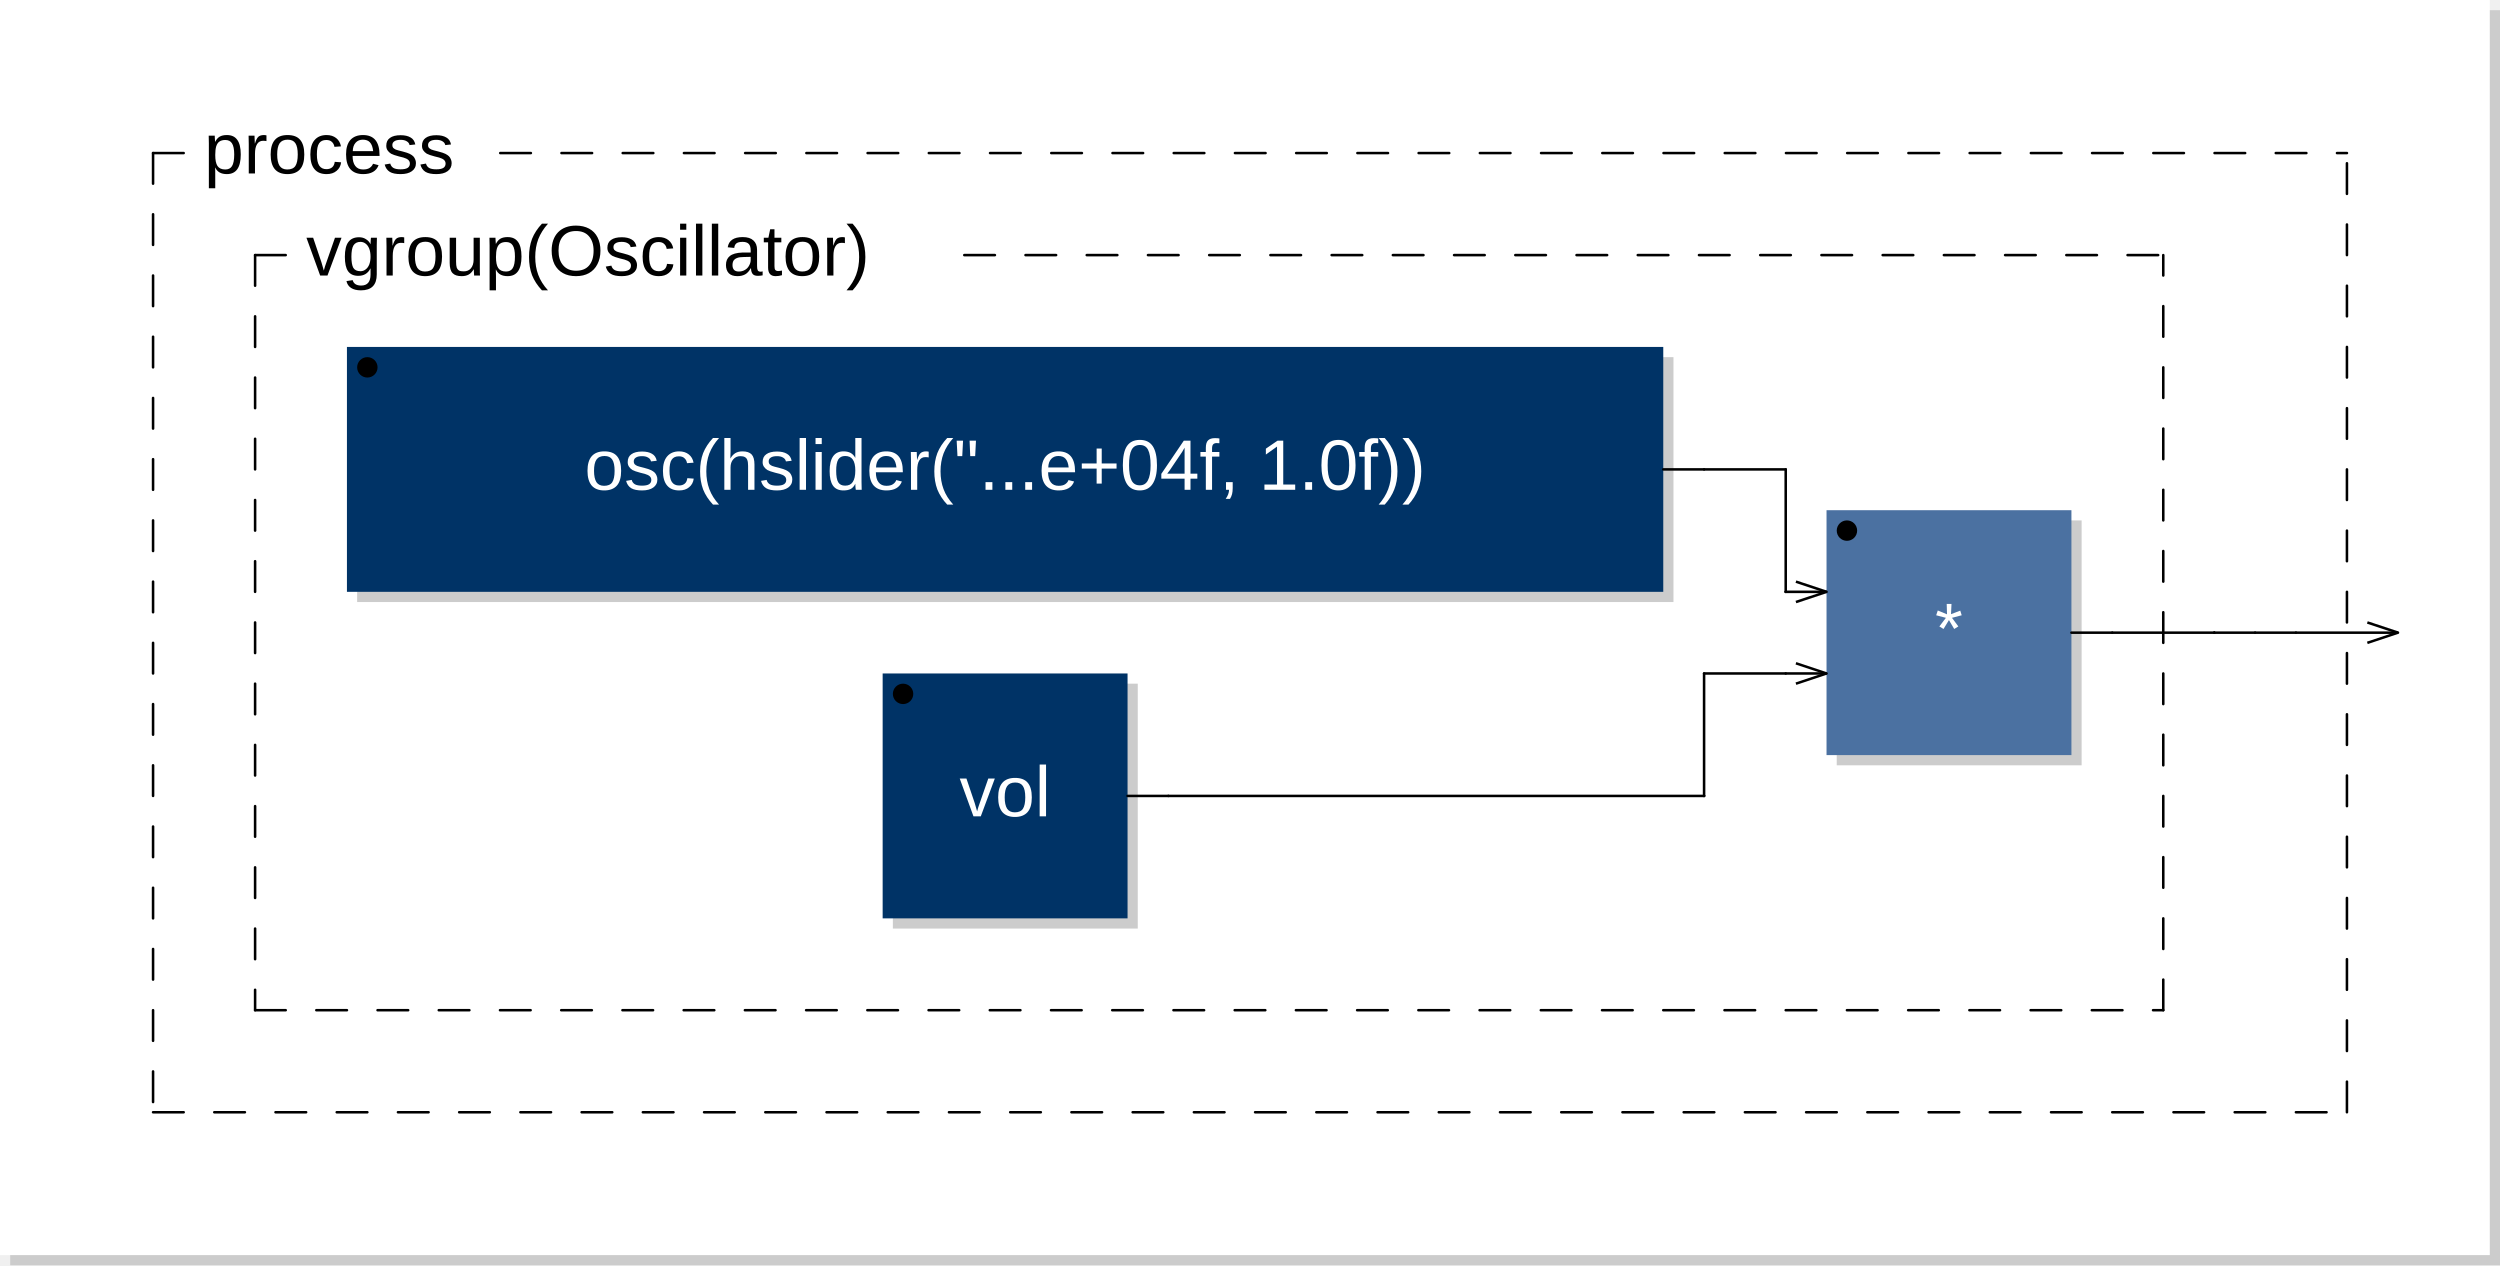
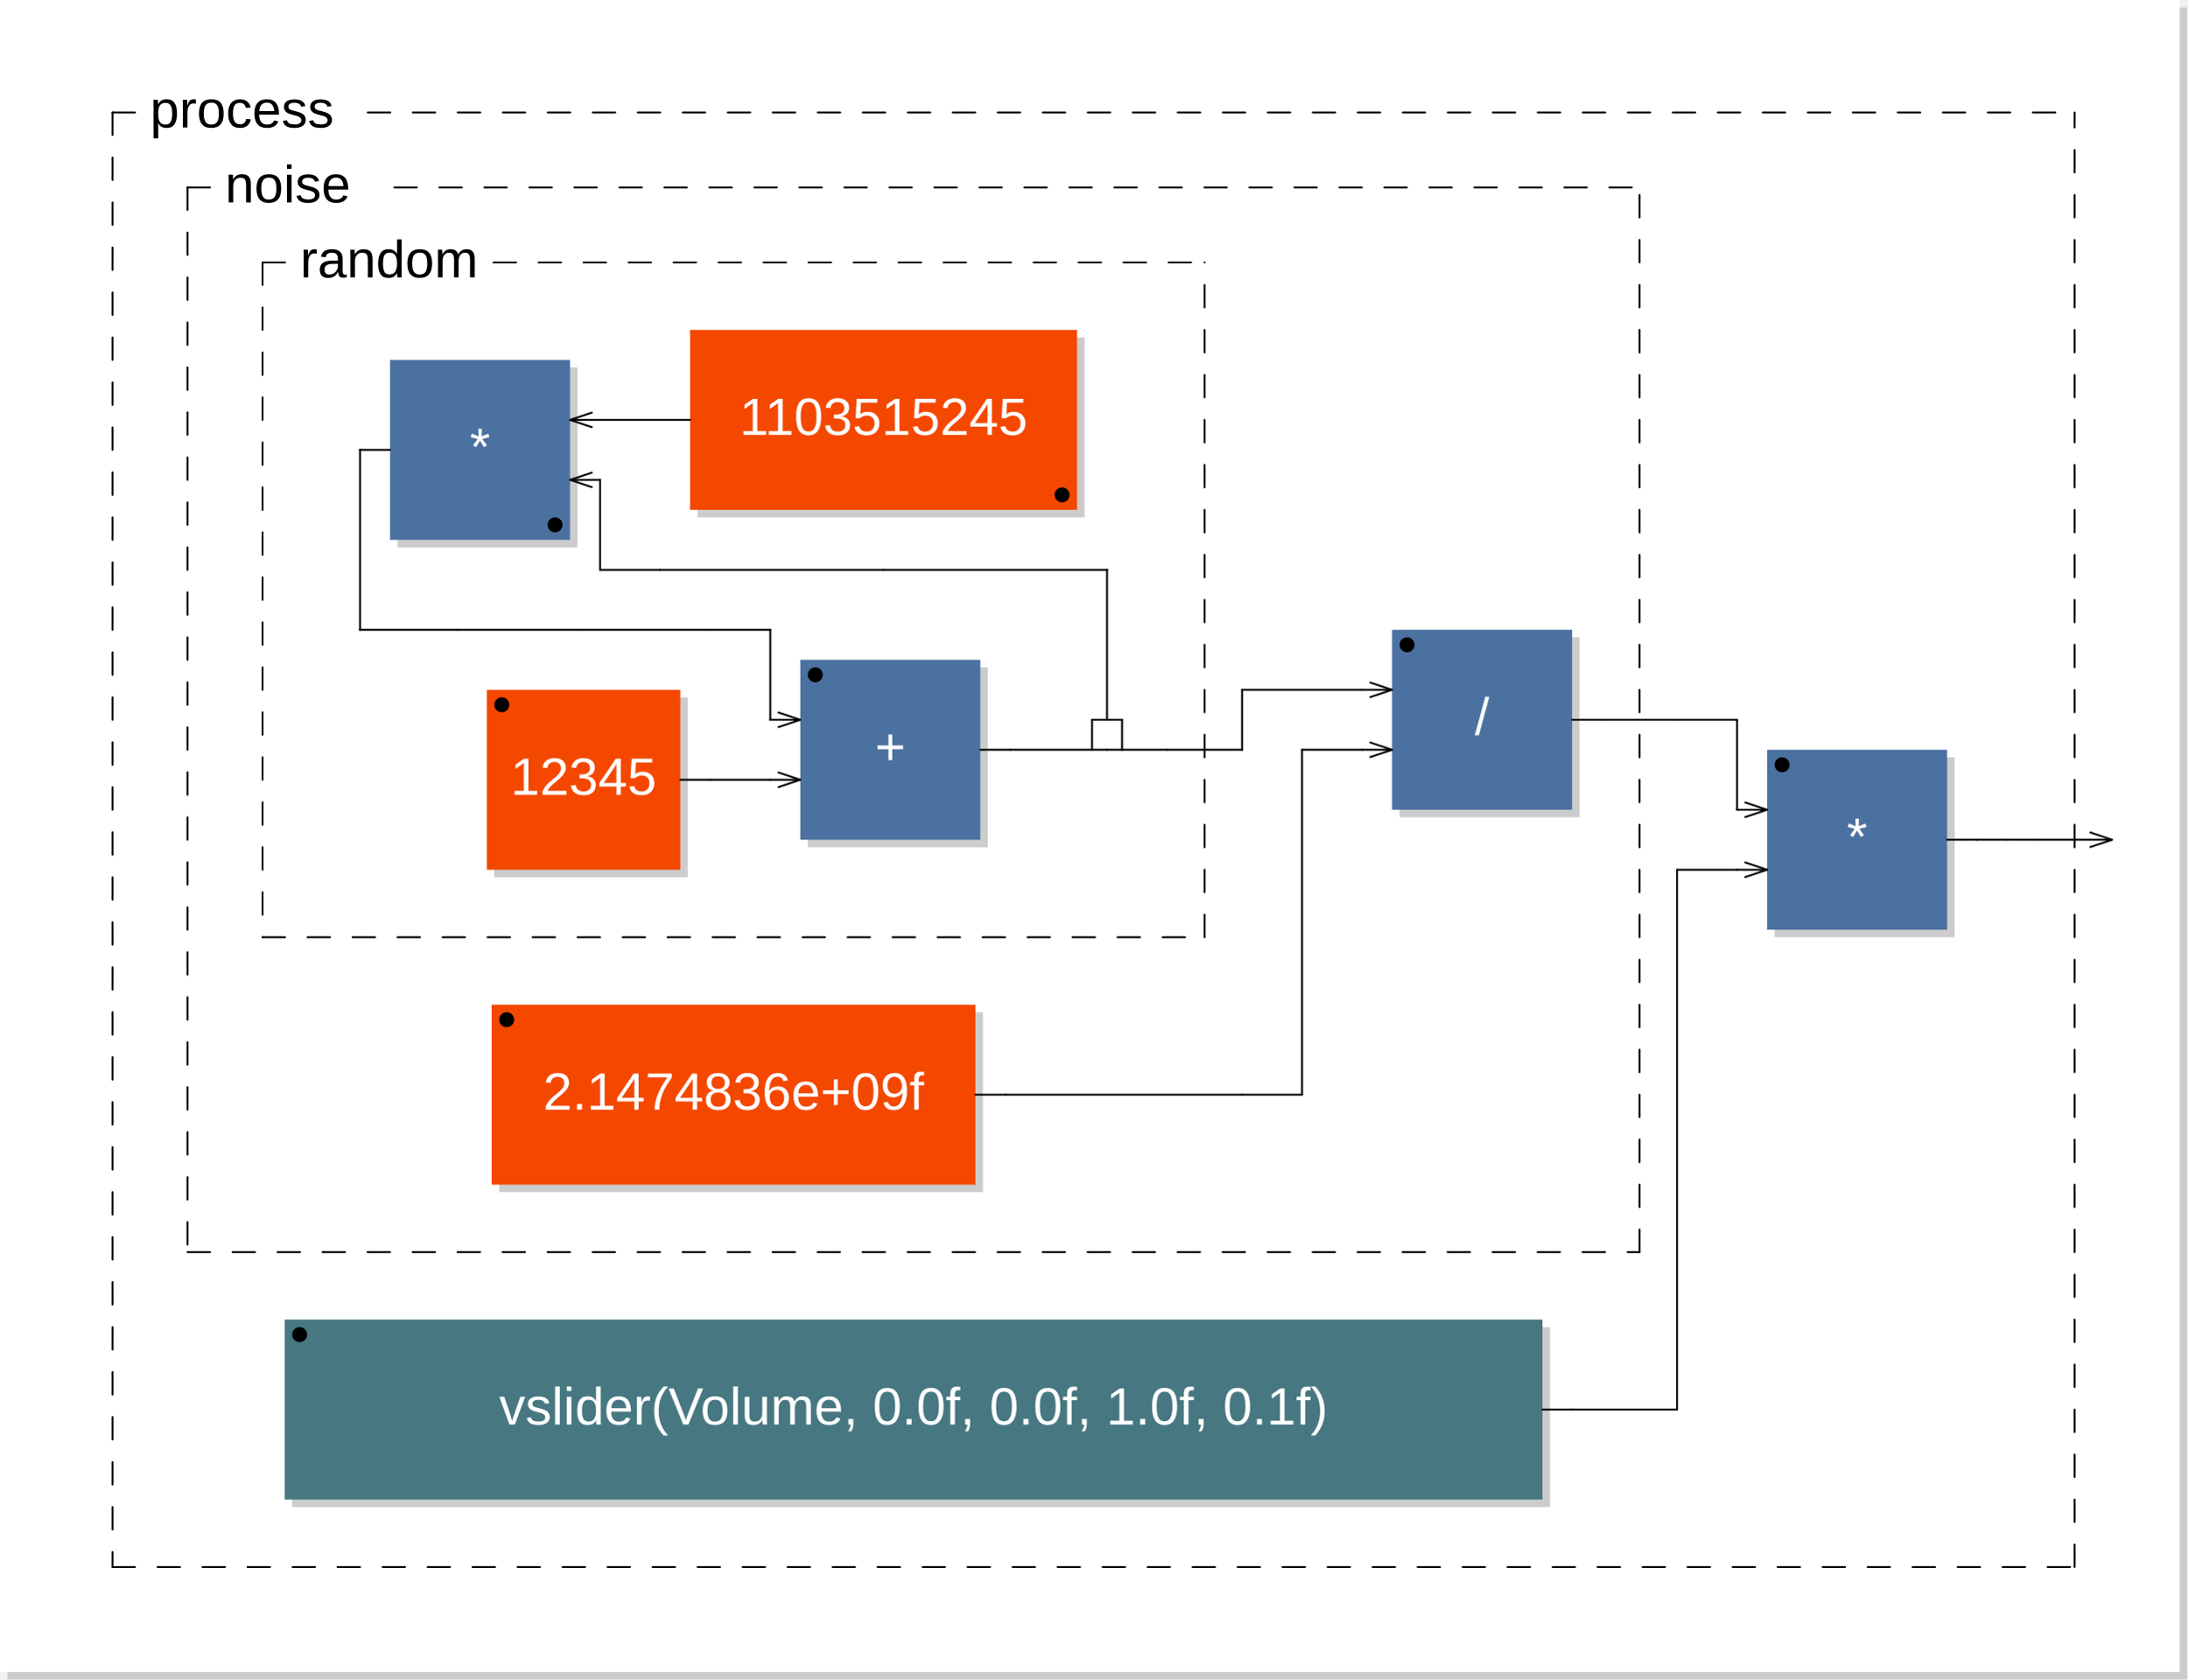
- <svg xmlns="http://www.w3.org/2000/svg" xmlns:xlink="http://www.w3.org/1999/xlink" viewBox="0 0 245 124" width="122.5mm" height="62mm" version="1.1">
-   <rect x="1" y="1" width="244" height="123" rx="0" ry="0" style="stroke:none;fill:#cccccc;" />
-   <rect x="0" y="0" width="244" height="123" rx="0" ry="0" style="stroke:none;fill:#ffffff;" />
+ <svg xmlns="http://www.w3.org/2000/svg" viewBox="0 0 291.6 224" width="145.8mm" height="112mm" version="1.1">
+   <rect x="1" y="1" width="290.6" height="223" rx="0" ry="0" style="stroke:none;fill:#cccccc;" />
+   <rect x="0" y="0" width="290.6" height="223" rx="0" ry="0" style="stroke:none;fill:#ffffff;" />
  <text x="10" y="7" font-family="Arial" font-size="7" />
-   <a xlink:href="osc-0x15a2c5630.svg">
-     <rect x="35" y="35" width="129" height="24" rx="0" ry="0" style="stroke:none;fill:#cccccc;" />
-     <rect x="34" y="34" width="129" height="24" rx="0" ry="0" style="stroke:none;fill:#003366;" />
-   </a>
-   <a xlink:href="osc-0x15a2c5630.svg">
-     <text x="98.5" y="48" font-family="Arial" font-size="7" text-anchor="middle" fill="#FFFFFF">osc(hslider("...e+04f, 1.0f))</text>
-   </a>
-   <circle cx="36" cy="36" r="1" />
-   <a xlink:href="vol-0x15a2cad90.svg">
-     <rect x="87.5" y="67" width="24" height="24" rx="0" ry="0" style="stroke:none;fill:#cccccc;" />
-     <rect x="86.5" y="66" width="24" height="24" rx="0" ry="0" style="stroke:none;fill:#003366;" />
-   </a>
-   <a xlink:href="vol-0x15a2cad90.svg">
-     <text x="98.5" y="80" font-family="Arial" font-size="7" text-anchor="middle" fill="#FFFFFF">vol</text>
-   </a>
-   <circle cx="88.5" cy="68" r="1" />
-   <rect x="180" y="51" width="24" height="24" rx="0" ry="0" style="stroke:none;fill:#cccccc;" />
-   <rect x="179" y="50" width="24" height="24" rx="0" ry="0" style="stroke:none;fill:#4B71A1;" />
-   <text x="191" y="64" font-family="Arial" font-size="7" text-anchor="middle" fill="#FFFFFF">*</text>
-   <circle cx="181" cy="52" r="1" />
-   <line x1="176" y1="57" x2="179" y2="58" transform="rotate(0,179,58)" style="stroke: black; stroke-width:0.25;" />
-   <line x1="176" y1="59" x2="179" y2="58" transform="rotate(0,179,58)" style="stroke: black; stroke-width:0.25;" />
-   <line x1="176" y1="65" x2="179" y2="66" transform="rotate(0,179,66)" style="stroke: black; stroke-width:0.25;" />
-   <line x1="176" y1="67" x2="179" y2="66" transform="rotate(0,179,66)" style="stroke: black; stroke-width:0.25;" />
-   <line x1="25" y1="25" x2="25" y2="99" style="stroke: black; stroke-linecap:round; stroke-width:0.25; stroke-dasharray:3,3;" />
-   <line x1="25" y1="99" x2="212" y2="99" style="stroke: black; stroke-linecap:round; stroke-width:0.25; stroke-dasharray:3,3;" />
-   <line x1="212" y1="99" x2="212" y2="25" style="stroke: black; stroke-linecap:round; stroke-width:0.25; stroke-dasharray:3,3;" />
+   <rect x="65.9" y="93" width="25.8" height="24" rx="0" ry="0" style="stroke:none;fill:#cccccc;" />
+   <rect x="64.9" y="92" width="25.8" height="24" rx="0" ry="0" style="stroke:none;fill:#f44800;" />
+   <text x="77.8" y="106" font-family="Arial" font-size="7" text-anchor="middle" fill="#FFFFFF">12345</text>
+   <circle cx="66.9" cy="94" r="1" />
+   <rect x="107.7" y="89" width="24" height="24" rx="0" ry="0" style="stroke:none;fill:#cccccc;" />
+   <rect x="106.7" y="88" width="24" height="24" rx="0" ry="0" style="stroke:none;fill:#4B71A1;" />
+   <text x="118.7" y="102" font-family="Arial" font-size="7" text-anchor="middle" fill="#FFFFFF">+</text>
+   <circle cx="108.7" cy="90" r="1" />
+   <line x1="103.7" y1="95" x2="106.7" y2="96" transform="rotate(0,106.7,96)" style="stroke: black; stroke-width:0.25;" />
+   <line x1="103.7" y1="97" x2="106.7" y2="96" transform="rotate(0,106.7,96)" style="stroke: black; stroke-width:0.25;" />
+   <line x1="103.7" y1="103" x2="106.7" y2="104" transform="rotate(0,106.7,104)" style="stroke: black; stroke-width:0.25;" />
+   <line x1="103.7" y1="105" x2="106.7" y2="104" transform="rotate(0,106.7,104)" style="stroke: black; stroke-width:0.25;" />
+   <rect x="93" y="45" width="51.6" height="24" rx="0" ry="0" style="stroke:none;fill:#cccccc;" />
+   <rect x="92" y="44" width="51.6" height="24" rx="0" ry="0" style="stroke:none;fill:#f44800;" />
+   <text x="117.8" y="58" font-family="Arial" font-size="7" text-anchor="middle" fill="#FFFFFF">1103515245</text>
+   <circle cx="141.6" cy="66" r="1" />
+   <rect x="53" y="49" width="24" height="24" rx="0" ry="0" style="stroke:none;fill:#cccccc;" />
+   <rect x="52" y="48" width="24" height="24" rx="0" ry="0" style="stroke:none;fill:#4B71A1;" />
+   <text x="64" y="62" font-family="Arial" font-size="7" text-anchor="middle" fill="#FFFFFF">*</text>
+   <circle cx="74" cy="70" r="1" />
+   <line x1="79" y1="63" x2="76" y2="64" transform="rotate(0,76,64)" style="stroke: black; stroke-width:0.25;" />
+   <line x1="79" y1="65" x2="76" y2="64" transform="rotate(0,76,64)" style="stroke: black; stroke-width:0.25;" />
+   <line x1="79" y1="55" x2="76" y2="56" transform="rotate(0,76,56)" style="stroke: black; stroke-width:0.25;" />
+   <line x1="79" y1="57" x2="76" y2="56" transform="rotate(0,76,56)" style="stroke: black; stroke-width:0.25;" />
+   <line x1="145.6" y1="100" x2="145.6" y2="96" style="stroke:black; stroke-linecap:round; stroke-width:0.25;" />
+   <line x1="145.6" y1="96" x2="149.6" y2="96" style="stroke:black; stroke-linecap:round; stroke-width:0.25;" />
+   <line x1="149.6" y1="96" x2="149.6" y2="100" style="stroke:black; stroke-linecap:round; stroke-width:0.25;" />
+   <line x1="35" y1="35" x2="35" y2="125" style="stroke: black; stroke-linecap:round; stroke-width:0.25; stroke-dasharray:3,3;" />
+   <line x1="35" y1="125" x2="160.6" y2="125" style="stroke: black; stroke-linecap:round; stroke-width:0.25; stroke-dasharray:3,3;" />
+   <line x1="160.6" y1="125" x2="160.6" y2="35" style="stroke: black; stroke-linecap:round; stroke-width:0.25; stroke-dasharray:3,3;" />
+   <line x1="35" y1="35" x2="40" y2="35" style="stroke: black; stroke-linecap:round; stroke-width:0.25; stroke-dasharray:3,3;" />
+   <line x1="65.8" y1="35" x2="160.6" y2="35" style="stroke: black; stroke-linecap:round; stroke-width:0.25; stroke-dasharray:3,3;" />
+   <text x="40" y="37" font-family="Arial" font-size="7">random</text>
+   <rect x="66.55" y="135" width="64.5" height="24" rx="0" ry="0" style="stroke:none;fill:#cccccc;" />
+   <rect x="65.55" y="134" width="64.5" height="24" rx="0" ry="0" style="stroke:none;fill:#f44800;" />
+   <text x="97.8" y="148" font-family="Arial" font-size="7" text-anchor="middle" fill="#FFFFFF">2.1474836e+09f</text>
+   <circle cx="67.55" cy="136" r="1" />
+   <rect x="186.6" y="85" width="24" height="24" rx="0" ry="0" style="stroke:none;fill:#cccccc;" />
+   <rect x="185.6" y="84" width="24" height="24" rx="0" ry="0" style="stroke:none;fill:#4B71A1;" />
+   <text x="197.6" y="98" font-family="Arial" font-size="7" text-anchor="middle" fill="#FFFFFF">/</text>
+   <circle cx="187.6" cy="86" r="1" />
+   <line x1="182.6" y1="91" x2="185.6" y2="92" transform="rotate(0,185.6,92)" style="stroke: black; stroke-width:0.25;" />
+   <line x1="182.6" y1="93" x2="185.6" y2="92" transform="rotate(0,185.6,92)" style="stroke: black; stroke-width:0.25;" />
+   <line x1="182.6" y1="99" x2="185.6" y2="100" transform="rotate(0,185.6,100)" style="stroke: black; stroke-width:0.25;" />
+   <line x1="182.6" y1="101" x2="185.6" y2="100" transform="rotate(0,185.6,100)" style="stroke: black; stroke-width:0.25;" />
+   <line x1="25" y1="25" x2="25" y2="167" style="stroke: black; stroke-linecap:round; stroke-width:0.25; stroke-dasharray:3,3;" />
+   <line x1="25" y1="167" x2="218.6" y2="167" style="stroke: black; stroke-linecap:round; stroke-width:0.25; stroke-dasharray:3,3;" />
+   <line x1="218.6" y1="167" x2="218.6" y2="25" style="stroke: black; stroke-linecap:round; stroke-width:0.25; stroke-dasharray:3,3;" />
  <line x1="25" y1="25" x2="30" y2="25" style="stroke: black; stroke-linecap:round; stroke-width:0.25; stroke-dasharray:3,3;" />
-   <line x1="94.5" y1="25" x2="212" y2="25" style="stroke: black; stroke-linecap:round; stroke-width:0.25; stroke-dasharray:3,3;" />
-   <text x="30" y="27" font-family="Arial" font-size="7">vgroup(Oscillator)</text>
-   <line x1="15" y1="15" x2="15" y2="109" style="stroke: black; stroke-linecap:round; stroke-width:0.25; stroke-dasharray:3,3;" />
-   <line x1="15" y1="109" x2="230" y2="109" style="stroke: black; stroke-linecap:round; stroke-width:0.25; stroke-dasharray:3,3;" />
-   <line x1="230" y1="109" x2="230" y2="15" style="stroke: black; stroke-linecap:round; stroke-width:0.25; stroke-dasharray:3,3;" />
+   <line x1="52.575" y1="25" x2="218.6" y2="25" style="stroke: black; stroke-linecap:round; stroke-width:0.25; stroke-dasharray:3,3;" />
+   <text x="30" y="27" font-family="Arial" font-size="7">noise</text>
+   <rect x="38.95" y="177" width="167.7" height="24" rx="0" ry="0" style="stroke:none;fill:#cccccc;" />
+   <rect x="37.95" y="176" width="167.7" height="24" rx="0" ry="0" style="stroke:none;fill:#477881;" />
+   <text x="121.8" y="190" font-family="Arial" font-size="7" text-anchor="middle" fill="#FFFFFF">vslider(Volume, 0.0f, 0.0f, 1.0f, 0.1f)</text>
+   <circle cx="39.95" cy="178" r="1" />
+   <rect x="236.6" y="101" width="24" height="24" rx="0" ry="0" style="stroke:none;fill:#cccccc;" />
+   <rect x="235.6" y="100" width="24" height="24" rx="0" ry="0" style="stroke:none;fill:#4B71A1;" />
+   <text x="247.6" y="114" font-family="Arial" font-size="7" text-anchor="middle" fill="#FFFFFF">*</text>
+   <circle cx="237.6" cy="102" r="1" />
+   <line x1="232.6" y1="107" x2="235.6" y2="108" transform="rotate(0,235.6,108)" style="stroke: black; stroke-width:0.25;" />
+   <line x1="232.6" y1="109" x2="235.6" y2="108" transform="rotate(0,235.6,108)" style="stroke: black; stroke-width:0.25;" />
+   <line x1="232.6" y1="115" x2="235.6" y2="116" transform="rotate(0,235.6,116)" style="stroke: black; stroke-width:0.25;" />
+   <line x1="232.6" y1="117" x2="235.6" y2="116" transform="rotate(0,235.6,116)" style="stroke: black; stroke-width:0.25;" />
+   <line x1="15" y1="15" x2="15" y2="209" style="stroke: black; stroke-linecap:round; stroke-width:0.25; stroke-dasharray:3,3;" />
+   <line x1="15" y1="209" x2="276.6" y2="209" style="stroke: black; stroke-linecap:round; stroke-width:0.25; stroke-dasharray:3,3;" />
+   <line x1="276.6" y1="209" x2="276.6" y2="15" style="stroke: black; stroke-linecap:round; stroke-width:0.25; stroke-dasharray:3,3;" />
  <line x1="15" y1="15" x2="20" y2="15" style="stroke: black; stroke-linecap:round; stroke-width:0.25; stroke-dasharray:3,3;" />
-   <line x1="49.025" y1="15" x2="230" y2="15" style="stroke: black; stroke-linecap:round; stroke-width:0.25; stroke-dasharray:3,3;" />
+   <line x1="49.025" y1="15" x2="276.6" y2="15" style="stroke: black; stroke-linecap:round; stroke-width:0.25; stroke-dasharray:3,3;" />
  <text x="20" y="17" font-family="Arial" font-size="7">process</text>
-   <line x1="232" y1="61" x2="235" y2="62" transform="rotate(0,235,62)" style="stroke: black; stroke-width:0.25;" />
-   <line x1="232" y1="63" x2="235" y2="62" transform="rotate(0,235,62)" style="stroke: black; stroke-width:0.25;" />
-   <line x1="110.5" y1="78" x2="114.5" y2="78" style="stroke:black; stroke-linecap:round; stroke-width:0.25;" />
-   <line x1="114.5" y1="78" x2="167" y2="78" style="stroke:black; stroke-linecap:round; stroke-width:0.25;" />
-   <line x1="163" y1="46" x2="167" y2="46" style="stroke:black; stroke-linecap:round; stroke-width:0.25;" />
-   <line x1="167" y1="46" x2="175" y2="46" style="stroke:black; stroke-linecap:round; stroke-width:0.25;" />
-   <line x1="167" y1="66" x2="175" y2="66" style="stroke:black; stroke-linecap:round; stroke-width:0.25;" />
-   <line x1="167" y1="78" x2="167" y2="66" style="stroke:black; stroke-linecap:round; stroke-width:0.25;" />
-   <line x1="167" y1="78" x2="167" y2="78" style="stroke:black; stroke-linecap:round; stroke-width:0.25;" />
-   <line x1="175" y1="46" x2="175" y2="58" style="stroke:black; stroke-linecap:round; stroke-width:0.25;" />
-   <line x1="175" y1="58" x2="175" y2="58" style="stroke:black; stroke-linecap:round; stroke-width:0.25;" />
-   <line x1="175" y1="58" x2="179" y2="58" style="stroke:black; stroke-linecap:round; stroke-width:0.25;" />
-   <line x1="175" y1="66" x2="179" y2="66" style="stroke:black; stroke-linecap:round; stroke-width:0.25;" />
-   <line x1="203" y1="62" x2="207" y2="62" style="stroke:black; stroke-linecap:round; stroke-width:0.25;" />
-   <line x1="207" y1="62" x2="217" y2="62" style="stroke:black; stroke-linecap:round; stroke-width:0.25;" />
-   <line x1="217" y1="62" x2="217" y2="62" style="stroke:black; stroke-linecap:round; stroke-width:0.25;" />
-   <line x1="217" y1="62" x2="221" y2="62" style="stroke:black; stroke-linecap:round; stroke-width:0.25;" />
-   <line x1="221" y1="62" x2="225" y2="62" style="stroke:black; stroke-linecap:round; stroke-width:0.25;" />
-   <line x1="225" y1="62" x2="235" y2="62" style="stroke:black; stroke-linecap:round; stroke-width:0.25;" />
+   <line x1="278.6" y1="111" x2="281.6" y2="112" transform="rotate(0,281.6,112)" style="stroke: black; stroke-width:0.25;" />
+   <line x1="278.6" y1="113" x2="281.6" y2="112" transform="rotate(0,281.6,112)" style="stroke: black; stroke-width:0.25;" />
+   <line x1="48" y1="60" x2="48" y2="60" style="stroke:black; stroke-linecap:round; stroke-width:0.25;" />
+   <line x1="48" y1="60" x2="48" y2="84" style="stroke:black; stroke-linecap:round; stroke-width:0.25;" />
+   <line x1="48" y1="84" x2="48" y2="84" style="stroke:black; stroke-linecap:round; stroke-width:0.25;" />
+   <line x1="48" y1="84" x2="60.9" y2="84" style="stroke:black; stroke-linecap:round; stroke-width:0.25;" />
+   <line x1="52" y1="60" x2="48" y2="60" style="stroke:black; stroke-linecap:round; stroke-width:0.25;" />
+   <line x1="60.9" y1="84" x2="77.8" y2="84" style="stroke:black; stroke-linecap:round; stroke-width:0.25;" />
+   <line x1="77.8" y1="84" x2="94.7" y2="84" style="stroke:black; stroke-linecap:round; stroke-width:0.25;" />
+   <line x1="80" y1="56" x2="76" y2="56" style="stroke:black; stroke-linecap:round; stroke-width:0.25;" />
+   <line x1="80" y1="64" x2="76" y2="64" style="stroke:black; stroke-linecap:round; stroke-width:0.25;" />
+   <line x1="80" y1="64" x2="80" y2="64" style="stroke:black; stroke-linecap:round; stroke-width:0.25;" />
+   <line x1="80" y1="76" x2="80" y2="64" style="stroke:black; stroke-linecap:round; stroke-width:0.25;" />
+   <line x1="88" y1="56" x2="80" y2="56" style="stroke:black; stroke-linecap:round; stroke-width:0.25;" />
+   <line x1="88" y1="76" x2="80" y2="76" style="stroke:black; stroke-linecap:round; stroke-width:0.25;" />
+   <line x1="90.7" y1="104" x2="94.7" y2="104" style="stroke:black; stroke-linecap:round; stroke-width:0.25;" />
+   <line x1="92" y1="56" x2="88" y2="56" style="stroke:black; stroke-linecap:round; stroke-width:0.25;" />
+   <line x1="94.7" y1="84" x2="102.7" y2="84" style="stroke:black; stroke-linecap:round; stroke-width:0.25;" />
+   <line x1="94.7" y1="104" x2="102.7" y2="104" style="stroke:black; stroke-linecap:round; stroke-width:0.25;" />
+   <line x1="102.7" y1="84" x2="102.7" y2="96" style="stroke:black; stroke-linecap:round; stroke-width:0.25;" />
+   <line x1="102.7" y1="96" x2="102.7" y2="96" style="stroke:black; stroke-linecap:round; stroke-width:0.25;" />
+   <line x1="102.7" y1="96" x2="106.7" y2="96" style="stroke:black; stroke-linecap:round; stroke-width:0.25;" />
+   <line x1="102.7" y1="104" x2="106.7" y2="104" style="stroke:black; stroke-linecap:round; stroke-width:0.25;" />
+   <line x1="117.8" y1="76" x2="88" y2="76" style="stroke:black; stroke-linecap:round; stroke-width:0.25;" />
+   <line x1="130.05" y1="146" x2="134.05" y2="146" style="stroke:black; stroke-linecap:round; stroke-width:0.25;" />
+   <line x1="130.7" y1="100" x2="134.7" y2="100" style="stroke:black; stroke-linecap:round; stroke-width:0.25;" />
+   <line x1="134.05" y1="146" x2="165.6" y2="146" style="stroke:black; stroke-linecap:round; stroke-width:0.25;" />
+   <line x1="134.7" y1="100" x2="147.6" y2="100" style="stroke:black; stroke-linecap:round; stroke-width:0.25;" />
+   <line x1="147.6" y1="76" x2="117.8" y2="76" style="stroke:black; stroke-linecap:round; stroke-width:0.25;" />
+   <line x1="147.6" y1="76" x2="147.6" y2="76" style="stroke:black; stroke-linecap:round; stroke-width:0.25;" />
+   <line x1="147.6" y1="96" x2="147.6" y2="76" style="stroke:black; stroke-linecap:round; stroke-width:0.25;" />
+   <line x1="147.6" y1="100" x2="149.6" y2="100" style="stroke:black; stroke-linecap:round; stroke-width:0.25;" />
+   <line x1="149.6" y1="100" x2="155.6" y2="100" style="stroke:black; stroke-linecap:round; stroke-width:0.25;" />
+   <line x1="155.6" y1="100" x2="165.6" y2="100" style="stroke:black; stroke-linecap:round; stroke-width:0.25;" />
+   <line x1="165.6" y1="92" x2="181.6" y2="92" style="stroke:black; stroke-linecap:round; stroke-width:0.25;" />
+   <line x1="165.6" y1="100" x2="165.6" y2="92" style="stroke:black; stroke-linecap:round; stroke-width:0.25;" />
+   <line x1="165.6" y1="100" x2="165.6" y2="100" style="stroke:black; stroke-linecap:round; stroke-width:0.25;" />
+   <line x1="165.6" y1="146" x2="173.6" y2="146" style="stroke:black; stroke-linecap:round; stroke-width:0.25;" />
+   <line x1="173.6" y1="100" x2="181.6" y2="100" style="stroke:black; stroke-linecap:round; stroke-width:0.25;" />
+   <line x1="173.6" y1="146" x2="173.6" y2="100" style="stroke:black; stroke-linecap:round; stroke-width:0.25;" />
+   <line x1="181.6" y1="92" x2="185.6" y2="92" style="stroke:black; stroke-linecap:round; stroke-width:0.25;" />
+   <line x1="181.6" y1="100" x2="185.6" y2="100" style="stroke:black; stroke-linecap:round; stroke-width:0.25;" />
+   <line x1="205.65" y1="188" x2="209.65" y2="188" style="stroke:black; stroke-linecap:round; stroke-width:0.25;" />
+   <line x1="209.6" y1="96" x2="213.6" y2="96" style="stroke:black; stroke-linecap:round; stroke-width:0.25;" />
+   <line x1="209.65" y1="188" x2="223.6" y2="188" style="stroke:black; stroke-linecap:round; stroke-width:0.25;" />
+   <line x1="213.6" y1="96" x2="223.6" y2="96" style="stroke:black; stroke-linecap:round; stroke-width:0.25;" />
+   <line x1="223.6" y1="116" x2="231.6" y2="116" style="stroke:black; stroke-linecap:round; stroke-width:0.25;" />
+   <line x1="223.6" y1="188" x2="223.6" y2="116" style="stroke:black; stroke-linecap:round; stroke-width:0.25;" />
+   <line x1="223.6" y1="188" x2="223.6" y2="188" style="stroke:black; stroke-linecap:round; stroke-width:0.25;" />
+   <line x1="223.6" y1="96" x2="231.6" y2="96" style="stroke:black; stroke-linecap:round; stroke-width:0.25;" />
+   <line x1="231.6" y1="96" x2="231.6" y2="108" style="stroke:black; stroke-linecap:round; stroke-width:0.25;" />
+   <line x1="231.6" y1="108" x2="231.6" y2="108" style="stroke:black; stroke-linecap:round; stroke-width:0.25;" />
+   <line x1="231.6" y1="108" x2="235.6" y2="108" style="stroke:black; stroke-linecap:round; stroke-width:0.25;" />
+   <line x1="231.6" y1="116" x2="235.6" y2="116" style="stroke:black; stroke-linecap:round; stroke-width:0.25;" />
+   <line x1="259.6" y1="112" x2="263.6" y2="112" style="stroke:black; stroke-linecap:round; stroke-width:0.25;" />
+   <line x1="263.6" y1="112" x2="263.6" y2="112" style="stroke:black; stroke-linecap:round; stroke-width:0.25;" />
+   <line x1="263.6" y1="112" x2="267.6" y2="112" style="stroke:black; stroke-linecap:round; stroke-width:0.25;" />
+   <line x1="267.6" y1="112" x2="271.6" y2="112" style="stroke:black; stroke-linecap:round; stroke-width:0.25;" />
+   <line x1="271.6" y1="112" x2="281.6" y2="112" style="stroke:black; stroke-linecap:round; stroke-width:0.25;" />
</svg>
